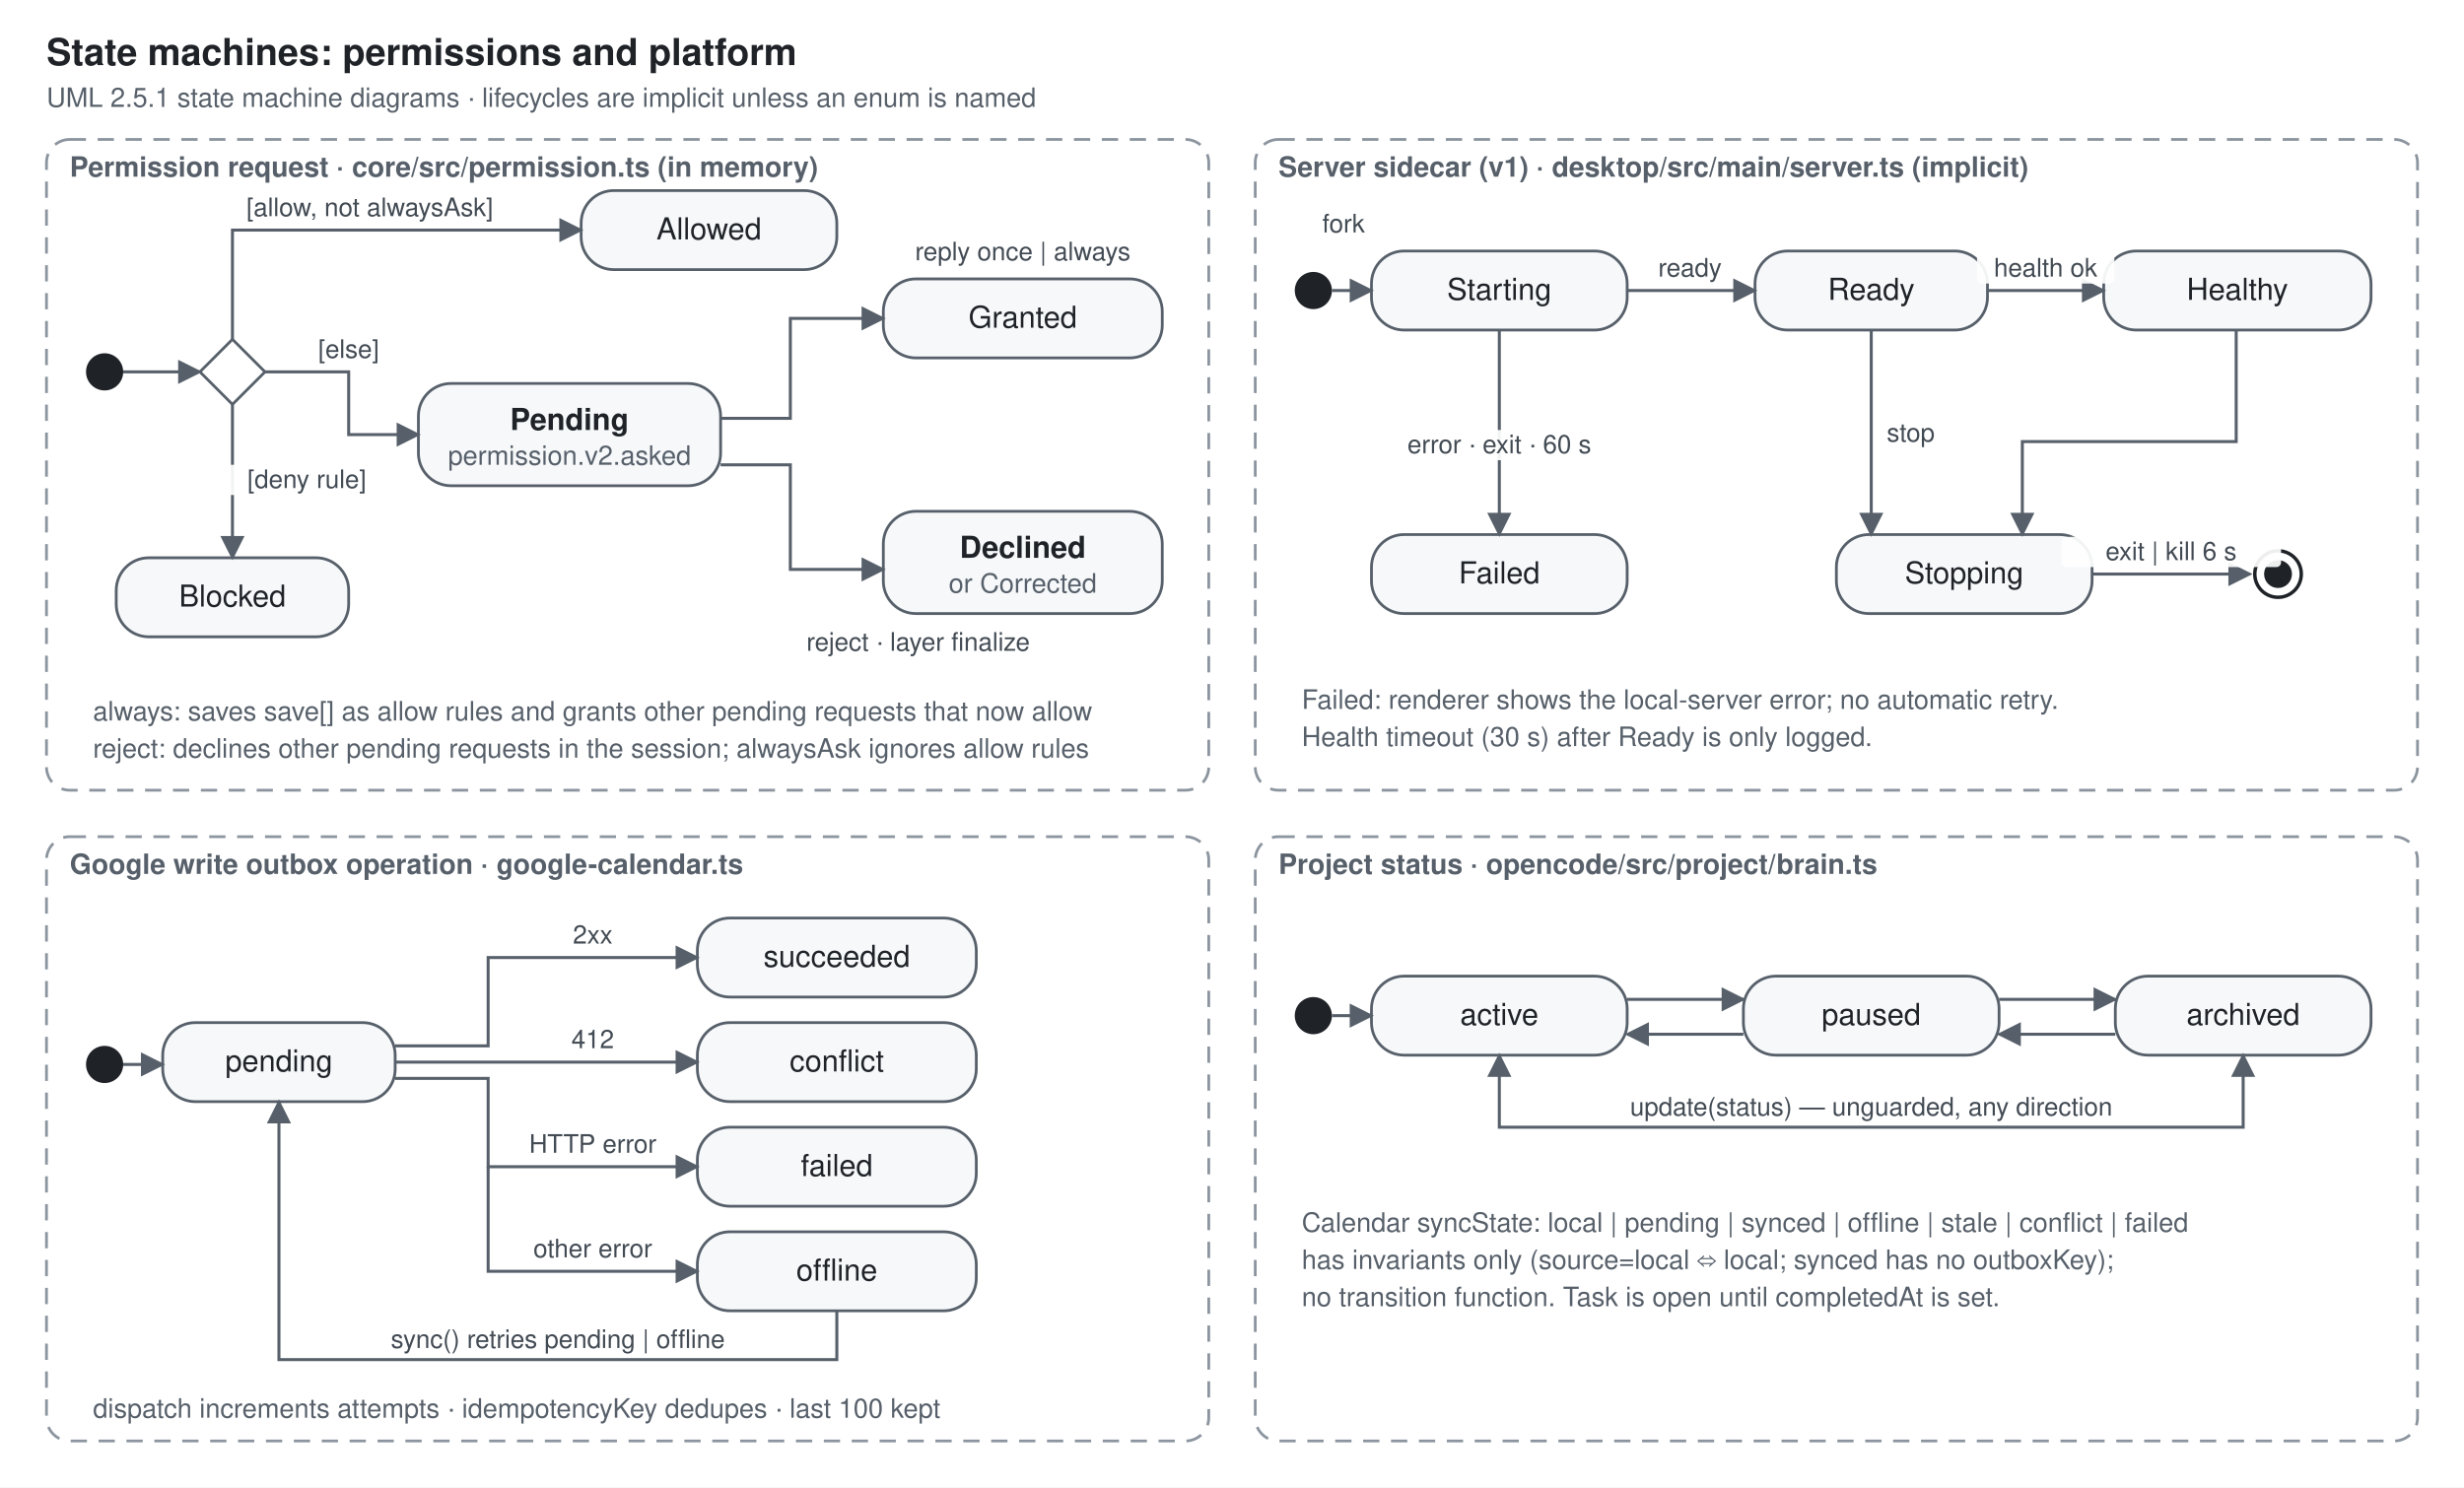
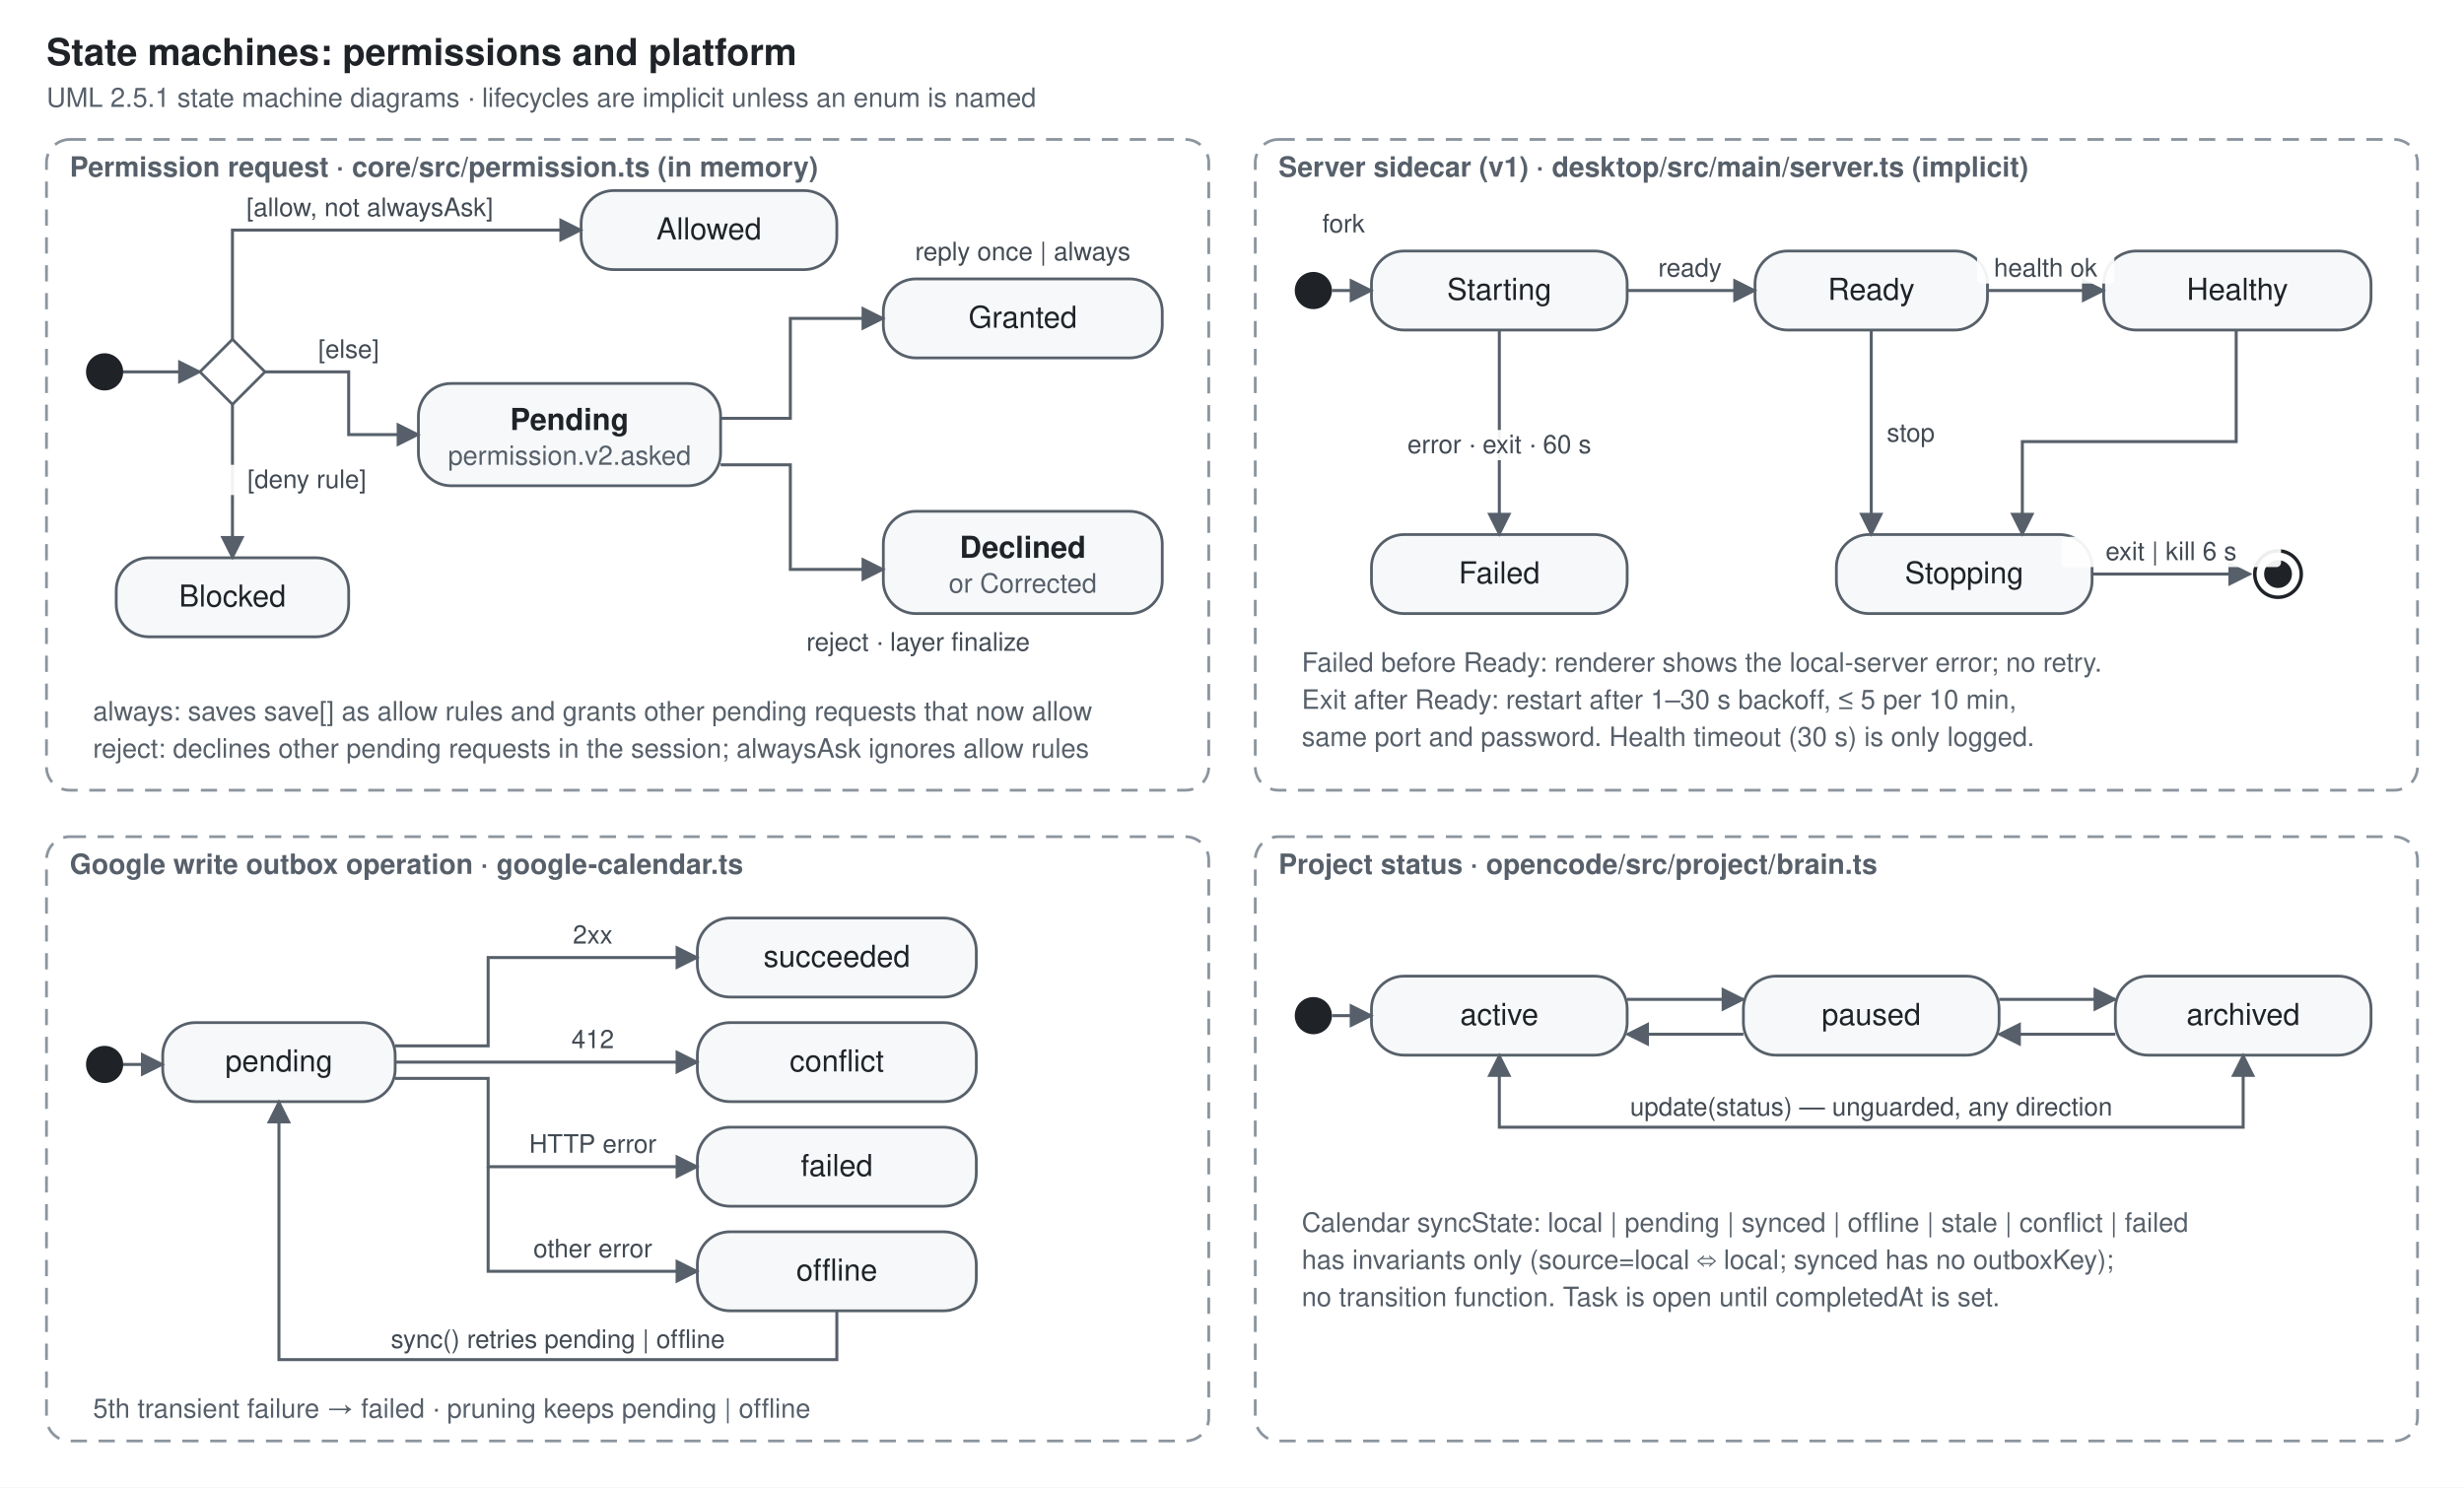
<svg xmlns="http://www.w3.org/2000/svg" viewBox="0 0 1060 640" width="1060" height="640" role="img" aria-labelledby="title desc">
  <style>
  .bg{fill:#ffffff}
  text{font-family:ui-sans-serif,system-ui,-apple-system,"Segoe UI",Helvetica,Arial,sans-serif;font-size:13px;fill:#1f2328}
  .t{font-weight:600}
  .s{font-size:11.5px;fill:#57606a}
  .h{font-size:16px;font-weight:600}
  .lbl{font-size:11px;fill:#424a53}
  .lblbg{fill:#ffffff;opacity:.92}
  .box{fill:#f6f8fa;stroke:#57606a;stroke-width:1.2}
  .sub{fill:#ffffff;stroke:#8c959f;stroke-width:1}
  .store{fill:#fff8e5;stroke:#9a6700;stroke-width:1.2}
  .ext{fill:#ddf4ff;stroke:#0969da;stroke-width:1.2}
  .proc{fill:#fbefff;stroke:#8250df;stroke-width:1.2}
  .zone{fill:none;stroke:#8c959f;stroke-width:1.2;stroke-dasharray:7 5}
  .zonet{font-size:12px;font-weight:600;fill:#57606a}
  .gapz{fill:#fff1f0;stroke:#cf222e;stroke-width:1.2}
  .e{fill:none;stroke:#57606a;stroke-width:1.3}
  .d{stroke-dasharray:5 4}
  .r{stroke:#cf222e}
  .sens{stroke:#bc4c00;stroke-width:2}
  .ah{fill:#57606a}
  .ahr{fill:#cf222e}
  .ahs{fill:#bc4c00}
  .life{stroke:#8c959f;stroke-width:1;stroke-dasharray:4 4}
  .act{fill:#eaeef2;stroke:#57606a;stroke-width:1}
  .frag{fill:none;stroke:#8c959f;stroke-width:1}
  .fragt{fill:#eaeef2;stroke:#8c959f;stroke-width:1}
  .dot{fill:#1f2328}
  .ring{fill:none;stroke:#1f2328;stroke-width:1.5}
  .dia{fill:#ffffff;stroke:#57606a;stroke-width:1.2}
  .bar{fill:#1f2328}
  @media (prefers-color-scheme: dark){
    .bg{fill:#0d1117}
    text{fill:#e6edf3}
    .s{fill:#9198a1} .lbl{fill:#c9d1d9} .lblbg{fill:#0d1117}
    .box{fill:#161b22;stroke:#8b949e} .sub{fill:#0d1117;stroke:#6e7681}
    .store{fill:#2b2111;stroke:#d29922} .ext{fill:#0c2d4a;stroke:#4493f8}
    .proc{fill:#271a3d;stroke:#ab7df8}
    .zone{stroke:#6e7681} .zonet{fill:#9198a1}
    .gapz{fill:#3a1517;stroke:#f85149}
    .e{stroke:#9198a1} .r{stroke:#f85149} .sens{stroke:#f0883e}
    .ah{fill:#9198a1} .ahr{fill:#f85149} .ahs{fill:#f0883e}
    .life{stroke:#6e7681} .act{fill:#21262d;stroke:#8b949e}
    .frag{stroke:#6e7681} .fragt{fill:#21262d;stroke:#6e7681}
    .dot{fill:#e6edf3} .ring{stroke:#e6edf3} .dia{fill:#0d1117;stroke:#8b949e} .bar{fill:#e6edf3}
  }
</style>
  <defs>
    <marker id="a" viewBox="0 0 10 10" refX="9" refY="5" markerWidth="8" markerHeight="8" orient="auto-start-reverse">
      <path class="ah" d="M0,0 L10,5 L0,10 z" />
    </marker>
    <marker id="ar" viewBox="0 0 10 10" refX="9" refY="5" markerWidth="8" markerHeight="8" orient="auto-start-reverse">
      <path class="ahr" d="M0,0 L10,5 L0,10 z" />
    </marker>
    <marker id="as" viewBox="0 0 10 10" refX="9" refY="5" markerWidth="8" markerHeight="8" orient="auto-start-reverse">
      <path class="ahs" d="M0,0 L10,5 L0,10 z" />
    </marker>
    <marker id="o" viewBox="0 0 10 10" refX="9" refY="5" markerWidth="9" markerHeight="9" orient="auto-start-reverse">
      <path class="e" d="M0,0 L10,5 L0,10" />
    </marker>
    <marker id="dm" viewBox="0 0 12 12" refX="1" refY="6" markerWidth="11" markerHeight="11" orient="auto-start-reverse">
      <path class="bar" d="M1,6 L6,1 L11,6 L6,11 z" />
    </marker>
  </defs>
  <rect class="bg" x="0" y="0" width="1060" height="640" />
  <text x="20" y="28" text-anchor="start" class="h">State machines: permissions and platform</text>
  <text x="20" y="46" text-anchor="start" class="s">UML 2.5.1 state machine diagrams · lifecycles are implicit unless an enum is named</text>
  <rect class="zone" x="20" y="60" width="500" height="280" rx="10" />
  <text x="30" y="76" text-anchor="start" class="zonet">Permission request · core/src/permission.ts (in memory)</text>
  <circle class="dot" cx="45" cy="160" r="8" />
  <path class="dia" d="M100,146 L114,160 L100,174 L86,160 z" />
  <rect class="box" x="50" y="240" width="100" height="34" rx="14" />
  <text x="100.0" y="261.0" text-anchor="middle">Blocked</text>
  <rect class="box" x="250" y="82" width="110" height="34" rx="14" />
  <text x="305.0" y="103.0" text-anchor="middle">Allowed</text>
  <rect class="box" x="180" y="165" width="130" height="44" rx="14" />
  <text x="245.0" y="185.0" text-anchor="middle" class="t">Pending</text>
  <text x="245.0" y="200.0" text-anchor="middle" class="s">permission.v2.asked</text>
  <rect class="box" x="380" y="120" width="120" height="34" rx="14" />
  <text x="440.0" y="141.0" text-anchor="middle">Granted</text>
  <rect class="box" x="380" y="220" width="120" height="44" rx="14" />
  <text x="440.0" y="240.0" text-anchor="middle" class="t">Declined</text>
  <text x="440.0" y="255.0" text-anchor="middle" class="s">or Corrected</text>
  <path class="e " d="M53,160 L86,160" marker-end="url(#a)" />
  <path class="e " d="M100,174 L100,240" marker-end="url(#a)" />
  <path class="e " d="M100,146 L100,99 L250,99" marker-end="url(#a)" />
  <path class="e " d="M114,160 L150,160 L150,187 L180,187" marker-end="url(#a)" />
  <path class="e " d="M310,180 L340,180 L340,137 L380,137" marker-end="url(#a)" />
  <path class="e " d="M310,200 L340,200 L340,245 L380,245" marker-end="url(#a)" />
  <text x="40" y="310" text-anchor="start" class="s">always: saves save[] as allow rules and grants other pending requests that now allow</text>
  <text x="40" y="326" text-anchor="start" class="s">reject: declines other pending requests in the session; alwaysAsk ignores allow rules</text>
  <rect class="zone" x="540" y="60" width="500" height="280" rx="10" />
  <text x="550" y="76" text-anchor="start" class="zonet">Server sidecar (v1) · desktop/src/main/server.ts (implicit)</text>
  <circle class="dot" cx="565" cy="125" r="8" />
  <rect class="box" x="590" y="108" width="110" height="34" rx="14" />
  <text x="645.0" y="129.0" text-anchor="middle">Starting</text>
  <rect class="box" x="755" y="108" width="100" height="34" rx="14" />
  <text x="805.0" y="129.0" text-anchor="middle">Ready</text>
  <rect class="box" x="905" y="108" width="115" height="34" rx="14" />
  <text x="962.5" y="129.0" text-anchor="middle">Healthy</text>
  <rect class="box" x="590" y="230" width="110" height="34" rx="14" />
  <text x="645.0" y="251.0" text-anchor="middle">Failed</text>
  <rect class="box" x="790" y="230" width="110" height="34" rx="14" />
  <text x="845.0" y="251.0" text-anchor="middle">Stopping</text>
  <circle class="ring" cx="980" cy="247" r="10" />
  <circle class="dot" cx="980" cy="247" r="6" />
  <path class="e " d="M573,125 L590,125" marker-end="url(#a)" />
  <path class="e " d="M700,125 L755,125" marker-end="url(#a)" />
  <path class="e " d="M855,125 L905,125" marker-end="url(#a)" />
  <path class="e " d="M645,142 L645,230" marker-end="url(#a)" />
  <path class="e " d="M805,142 L805,230" marker-end="url(#a)" />
  <path class="e " d="M962,142 L962,190 L870,190 L870,230" marker-end="url(#a)" />
  <path class="e " d="M900,247 L968,247" marker-end="url(#a)" />
-   <text x="560" y="305" text-anchor="start" class="s">Failed: renderer shows the local-server error; no automatic retry.</text>
-   <text x="560" y="321" text-anchor="start" class="s">Health timeout (30 s) after Ready is only logged.</text>
+   <text x="560" y="289" text-anchor="start" class="s">Failed before Ready: renderer shows the local-server error; no retry.</text>
+   <text x="560" y="305" text-anchor="start" class="s">Exit after Ready: restart after 1–30 s backoff, ≤ 5 per 10 min,</text>
+   <text x="560" y="321" text-anchor="start" class="s">same port and password. Health timeout (30 s) is only logged.</text>
  <rect class="zone" x="20" y="360" width="500" height="260" rx="10" />
  <text x="30" y="376" text-anchor="start" class="zonet">Google write outbox operation · google-calendar.ts</text>
  <circle class="dot" cx="45" cy="458" r="8" />
  <rect class="box" x="70" y="440" width="100" height="34" rx="14" />
  <text x="120.0" y="461.0" text-anchor="middle">pending</text>
  <rect class="box" x="300" y="395" width="120" height="34" rx="14" />
  <text x="360.0" y="416.0" text-anchor="middle">succeeded</text>
  <rect class="box" x="300" y="440" width="120" height="34" rx="14" />
  <text x="360.0" y="461.0" text-anchor="middle">conflict</text>
  <rect class="box" x="300" y="485" width="120" height="34" rx="14" />
  <text x="360.0" y="506.0" text-anchor="middle">failed</text>
  <rect class="box" x="300" y="530" width="120" height="34" rx="14" />
  <text x="360.0" y="551.0" text-anchor="middle">offline</text>
  <path class="e " d="M53,458 L70,458" marker-end="url(#a)" />
  <path class="e " d="M170,450 L210,450 L210,412 L300,412" marker-end="url(#a)" />
  <path class="e " d="M170,457 L300,457" marker-end="url(#a)" />
  <path class="e " d="M170,464 L210,464 L210,502 L300,502" marker-end="url(#a)" />
  <path class="e " d="M210,502 L210,547 L300,547" marker-end="url(#a)" />
  <path class="e " d="M360,564 L360,585 L120,585 L120,474" marker-end="url(#a)" />
-   <text x="40" y="610" text-anchor="start" class="s">dispatch increments attempts · idempotencyKey dedupes · last 100 kept</text>
+   <text x="40" y="610" text-anchor="start" class="s">5th transient failure → failed · pruning keeps pending | offline</text>
  <rect class="zone" x="540" y="360" width="500" height="260" rx="10" />
  <text x="550" y="376" text-anchor="start" class="zonet">Project status · opencode/src/project/brain.ts</text>
  <circle class="dot" cx="565" cy="437" r="8" />
  <rect class="box" x="590" y="420" width="110" height="34" rx="14" />
  <text x="645.0" y="441.0" text-anchor="middle">active</text>
  <rect class="box" x="750" y="420" width="110" height="34" rx="14" />
  <text x="805.0" y="441.0" text-anchor="middle">paused</text>
  <rect class="box" x="910" y="420" width="110" height="34" rx="14" />
  <text x="965.0" y="441.0" text-anchor="middle">archived</text>
  <path class="e " d="M573,437 L590,437" marker-end="url(#a)" />
  <path class="e " d="M700,430 L750,430" marker-end="url(#a)" />
  <path class="e " d="M750,445 L700,445" marker-end="url(#a)" />
  <path class="e " d="M860,430 L910,430" marker-end="url(#a)" />
  <path class="e " d="M910,445 L860,445" marker-end="url(#a)" />
  <path class="e " d="M645,454 L645,485 L965,485 L965,454" marker-end="url(#a)" marker-start="url(#a)" />
  <text x="560" y="530" text-anchor="start" class="s">Calendar syncState: local | pending | synced | offline | stale | conflict | failed</text>
  <text x="560" y="546" text-anchor="start" class="s">has invariants only (source=local ⇔ local; synced has no outboxKey);</text>
  <text x="560" y="562" text-anchor="start" class="s">no transition function. Task is open until completedAt is set.</text>
  <rect class="lblbg" x="96.5" y="200.0" width="70.9" height="13" rx="2" />
  <text class="lbl" x="132" y="210" text-anchor="middle">[deny rule]</text>
  <rect class="lblbg" x="103.0" y="83.0" width="135.8" height="13" rx="2" />
  <text class="lbl" x="106" y="93" text-anchor="start">[allow, not alwaysAsk]</text>
  <rect class="lblbg" x="129.3" y="144.0" width="41.4" height="13" rx="2" />
  <text class="lbl" x="150" y="154" text-anchor="middle">[else]</text>
  <rect class="lblbg" x="380.9" y="102.0" width="118.1" height="13" rx="2" />
  <text class="lbl" x="440" y="112" text-anchor="middle">reply once | always</text>
  <rect class="lblbg" x="324.1" y="270.0" width="141.7" height="13" rx="2" />
  <text class="lbl" x="395" y="280" text-anchor="middle">reject · layer finalize</text>
  <rect class="lblbg" x="563.2" y="90.0" width="29.6" height="13" rx="2" />
  <text class="lbl" x="578" y="100" text-anchor="middle">fork</text>
  <rect class="lblbg" x="709.2" y="109.0" width="35.5" height="13" rx="2" />
  <text class="lbl" x="727" y="119" text-anchor="middle">ready</text>
  <rect class="lblbg" x="850.5" y="109.0" width="59.1" height="13" rx="2" />
  <text class="lbl" x="880" y="119" text-anchor="middle">health ok</text>
  <rect class="lblbg" x="586.0" y="185.0" width="118.1" height="13" rx="2" />
  <text class="lbl" x="645" y="195" text-anchor="middle">error · exit · 60 s</text>
  <rect class="lblbg" x="807.2" y="180.0" width="29.6" height="13" rx="2" />
  <text class="lbl" x="822" y="190" text-anchor="middle">stop</text>
  <rect class="lblbg" x="886.8" y="231.0" width="94.5" height="13" rx="2" />
  <text class="lbl" x="934" y="241" text-anchor="middle">exit | kill 6 s</text>
  <rect class="lblbg" x="243.2" y="396.0" width="23.7" height="13" rx="2" />
  <text class="lbl" x="255" y="406" text-anchor="middle">2xx</text>
  <rect class="lblbg" x="243.2" y="441.0" width="23.7" height="13" rx="2" />
  <text class="lbl" x="255" y="451" text-anchor="middle">412</text>
  <rect class="lblbg" x="222.5" y="486.0" width="65.0" height="13" rx="2" />
  <text class="lbl" x="255" y="496" text-anchor="middle">HTTP error</text>
  <rect class="lblbg" x="219.6" y="531.0" width="70.9" height="13" rx="2" />
  <text class="lbl" x="255" y="541" text-anchor="middle">other error</text>
  <rect class="lblbg" x="142.6" y="570.0" width="194.8" height="13" rx="2" />
  <text class="lbl" x="240" y="580" text-anchor="middle">sync() retries pending | offline</text>
  <rect class="lblbg" x="681.0" y="470.0" width="247.9" height="13" rx="2" />
  <text class="lbl" x="805" y="480" text-anchor="middle">update(status) — unguarded, any direction</text>
</svg>
